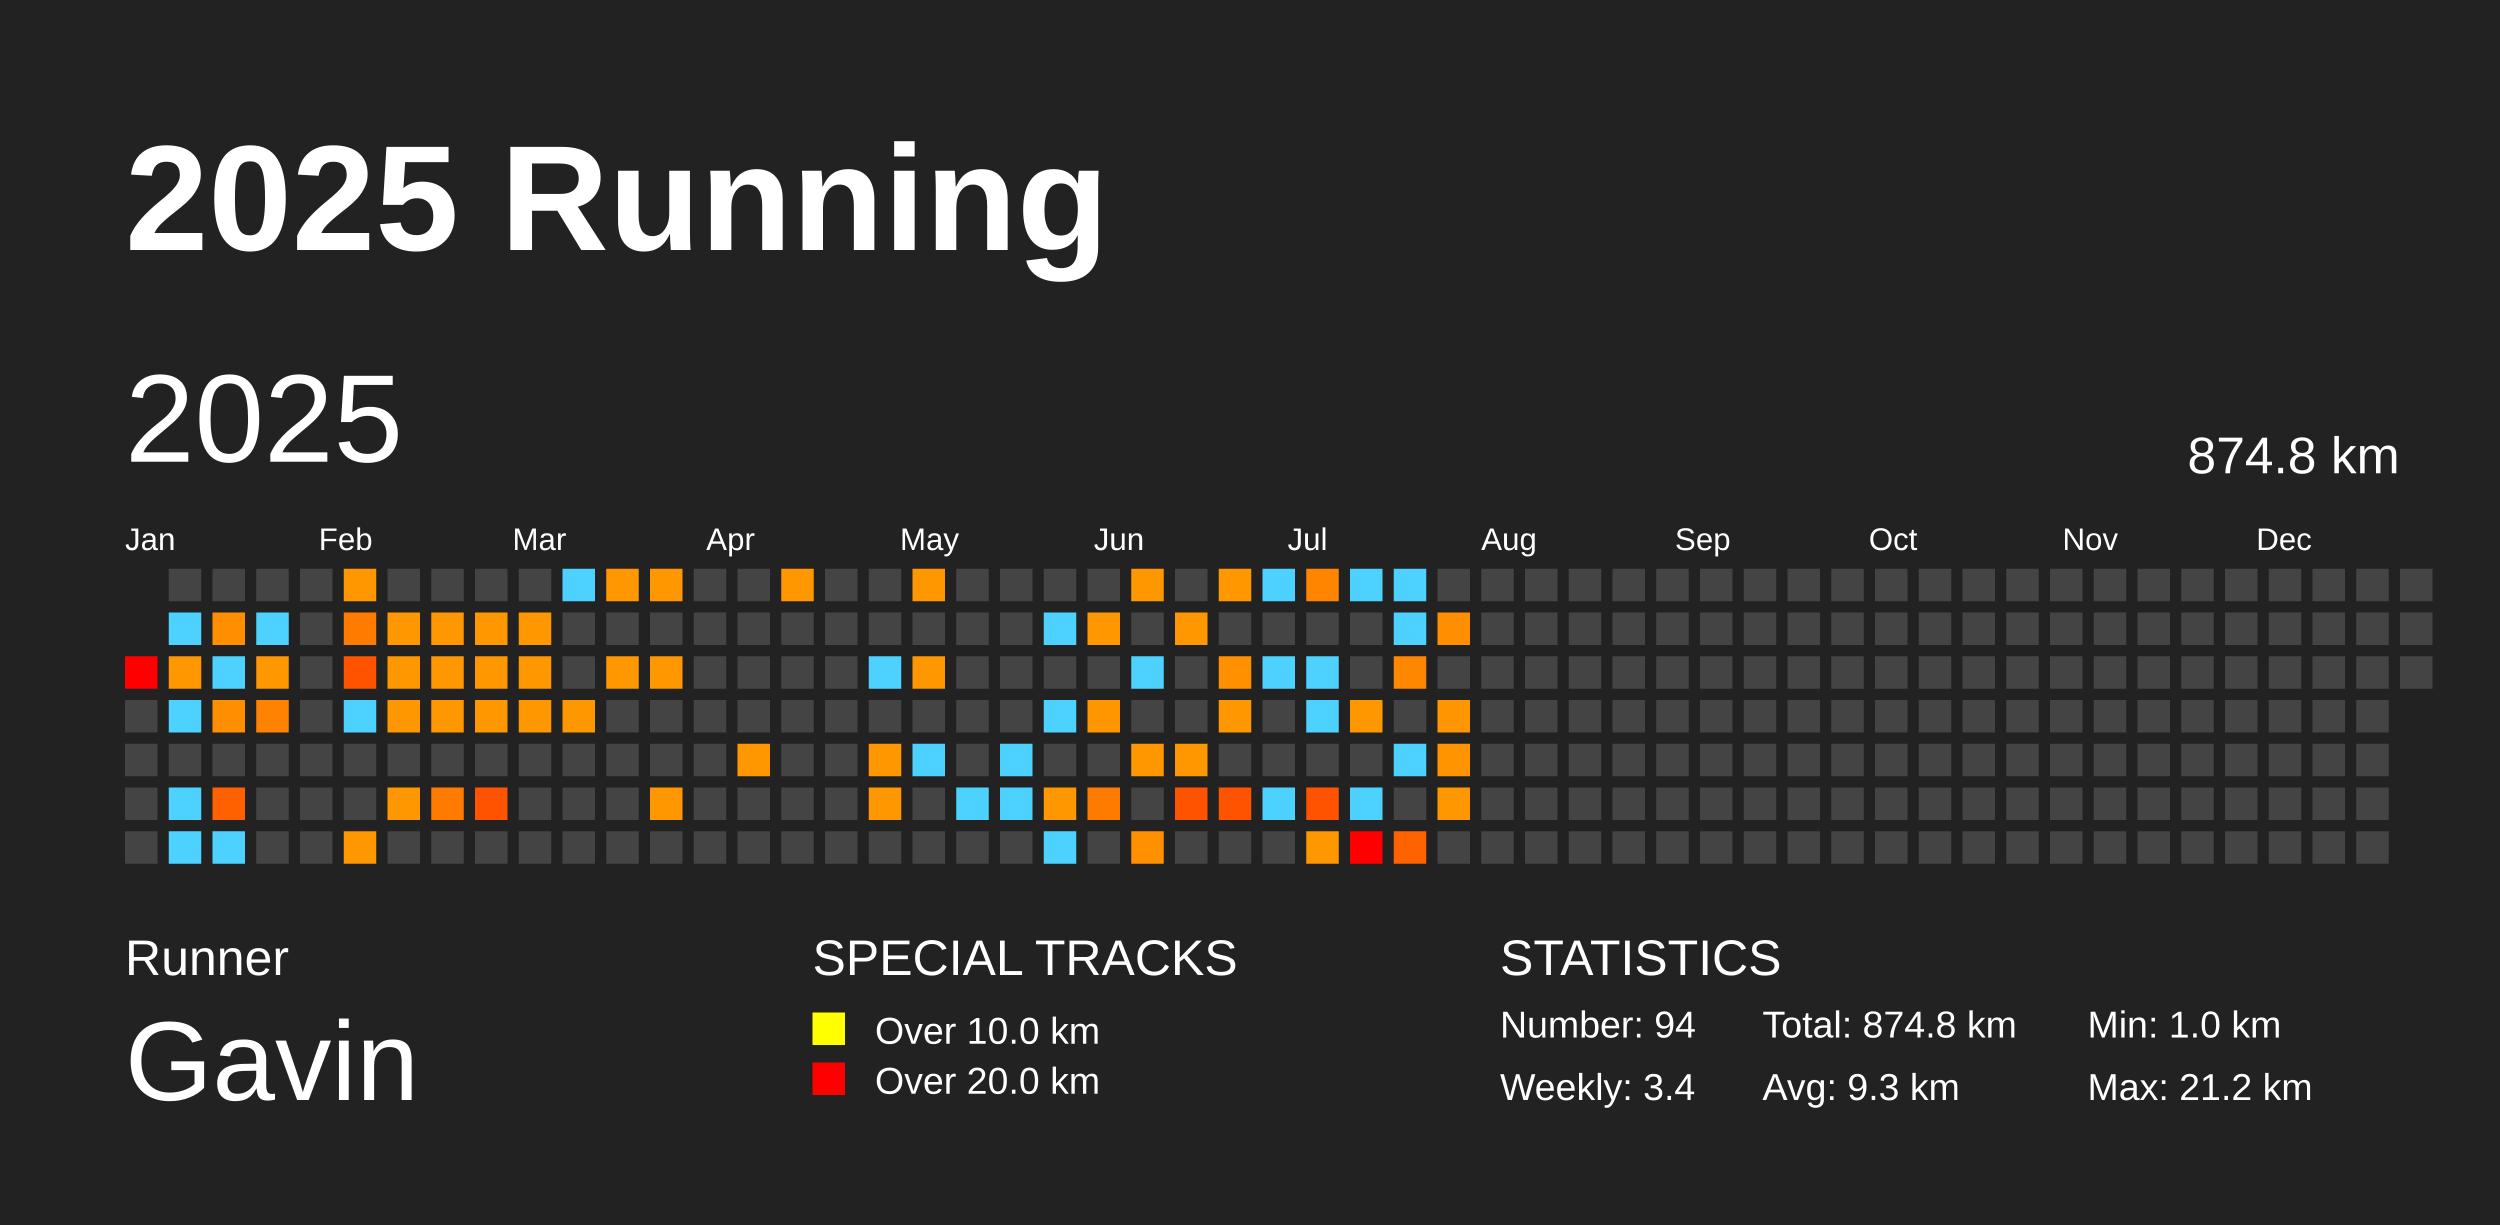
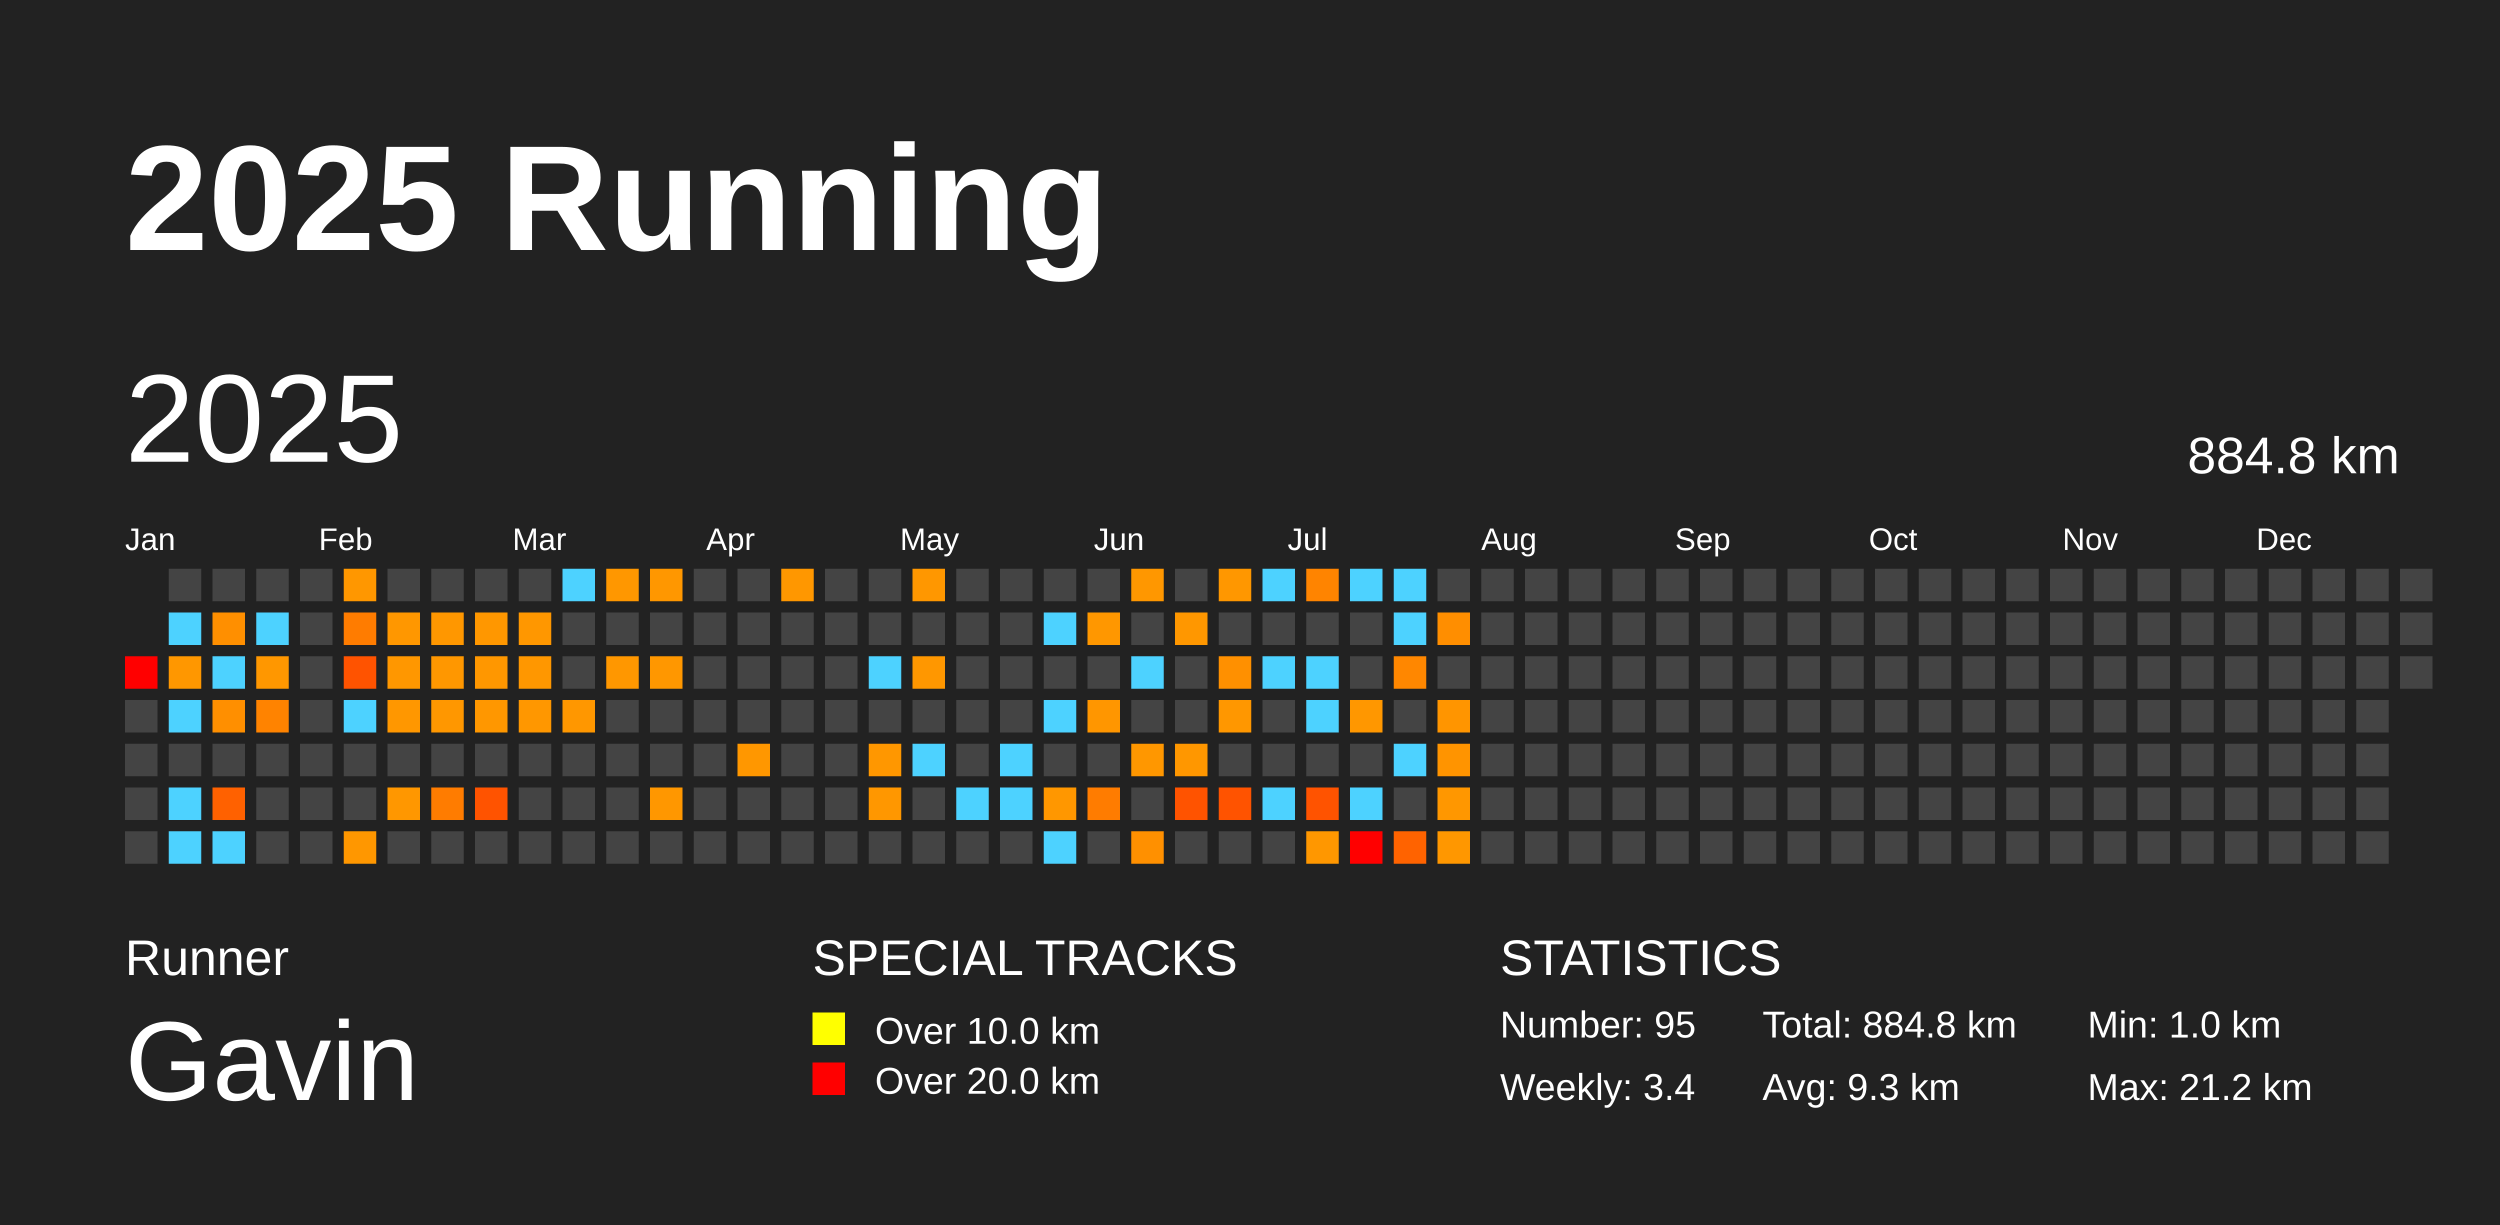
<svg xmlns="http://www.w3.org/2000/svg" baseProfile="full" height="98mm" version="1.1" viewBox="0,0,200,98" width="200mm">
  <defs />
  <rect fill="#222222" height="98" width="200" x="0" y="0" />
  <text fill="#FFFFFF" style="font-size:12px; font-family:Arial; font-weight:bold;" x="10" y="20">2025 Running</text>
  <text fill="#FFFFFF" style="font-size:4px; font-family:Arial" x="10" y="78">Runner</text>
  <text fill="#FFFFFF" style="font-size:9px; font-family:Arial" x="10" y="88">Gavin</text>
  <text fill="#FFFFFF" style="font-size:4px; font-family:Arial" x="65" y="78">SPECIAL TRACKS</text>
  <rect fill="yellow" height="2.6" width="2.6" x="65" y="81" />
  <text fill="#FFFFFF" style="font-size:3px; font-family:Arial" x="70" y="83.5">Over 10.0 km</text>
  <rect fill="red" height="2.6" width="2.6" x="65" y="85" />
  <text fill="#FFFFFF" style="font-size:3px; font-family:Arial" x="70" y="87.5">Over 20.0 km</text>
  <text fill="#FFFFFF" style="font-size:4px; font-family:Arial" x="120" y="78">STATISTICS</text>
-   <text fill="#FFFFFF" style="font-size:3px; font-family:Arial" x="120" y="83">Number: 94</text>
+   <text fill="#FFFFFF" style="font-size:3px; font-family:Arial" x="120" y="83">Number: 95</text>
  <text fill="#FFFFFF" style="font-size:3px; font-family:Arial" x="120" y="88">Weekly: 3.4</text>
-   <text fill="#FFFFFF" style="font-size:3px; font-family:Arial" x="141" y="83">Total: 874.8 km</text>
+   <text fill="#FFFFFF" style="font-size:3px; font-family:Arial" x="141" y="83">Total: 884.8 km</text>
  <text fill="#FFFFFF" style="font-size:3px; font-family:Arial" x="141" y="88">Avg: 9.3 km</text>
  <text fill="#FFFFFF" style="font-size:3px; font-family:Arial" x="167" y="83">Min: 1.0 km</text>
  <text fill="#FFFFFF" style="font-size:3px; font-family:Arial" x="167" y="88">Max: 21.2 km</text>
  <text dominant-baseline="hanging" fill="#FFFFFF" style="font-size:10.0px; font-family:Arial;" x="10" y="30">2025</text>
-   <text dominant-baseline="hanging" fill="#FFFFFF" style="font-size:4.125px; font-family:Arial;" x="175" y="35">874.8 km</text>
+   <text dominant-baseline="hanging" fill="#FFFFFF" style="font-size:4.125px; font-family:Arial;" x="175" y="35">884.8 km</text>
  <text fill="#FFFFFF" style="font-size:2.5px; font-family:Arial" x="10.0" y="44">Jan</text>
  <text fill="#FFFFFF" style="font-size:2.5px; font-family:Arial" x="25.5" y="44">Feb</text>
  <text fill="#FFFFFF" style="font-size:2.5px; font-family:Arial" x="41.0" y="44">Mar</text>
  <text fill="#FFFFFF" style="font-size:2.5px; font-family:Arial" x="56.5" y="44">Apr</text>
  <text fill="#FFFFFF" style="font-size:2.5px; font-family:Arial" x="72.0" y="44">May</text>
  <text fill="#FFFFFF" style="font-size:2.5px; font-family:Arial" x="87.5" y="44">Jun</text>
  <text fill="#FFFFFF" style="font-size:2.5px; font-family:Arial" x="103.0" y="44">Jul</text>
  <text fill="#FFFFFF" style="font-size:2.5px; font-family:Arial" x="118.5" y="44">Aug</text>
  <text fill="#FFFFFF" style="font-size:2.5px; font-family:Arial" x="134.0" y="44">Sep</text>
  <text fill="#FFFFFF" style="font-size:2.5px; font-family:Arial" x="149.5" y="44">Oct</text>
  <text fill="#FFFFFF" style="font-size:2.5px; font-family:Arial" x="165.0" y="44">Nov</text>
  <text fill="#FFFFFF" style="font-size:2.5px; font-family:Arial" x="180.5" y="44">Dec</text>
  <rect fill="red" height="2.6" width="2.6" x="10.0" y="52.5" />
  <rect fill="#444444" height="2.6" width="2.6" x="10.0" y="56.0" />
  <rect fill="#444444" height="2.6" width="2.6" x="10.0" y="59.5" />
  <rect fill="#444444" height="2.6" width="2.6" x="10.0" y="63.0" />
  <rect fill="#444444" height="2.6" width="2.6" x="10.0" y="66.5" />
  <rect fill="#444444" height="2.6" width="2.6" x="13.5" y="45.5" />
  <rect fill="#4dd2ff" height="2.6" width="2.6" x="13.5" y="49.0" />
  <rect fill="#ff9700" height="2.6" width="2.6" x="13.5" y="52.5" />
  <rect fill="#4dd2ff" height="2.6" width="2.6" x="13.5" y="56.0" />
  <rect fill="#444444" height="2.6" width="2.6" x="13.5" y="59.5" />
  <rect fill="#4dd2ff" height="2.6" width="2.6" x="13.5" y="63.0" />
  <rect fill="#4dd2ff" height="2.6" width="2.6" x="13.5" y="66.5" />
  <rect fill="#444444" height="2.6" width="2.6" x="17.0" y="45.5" />
  <rect fill="#ff8f00" height="2.6" width="2.6" x="17.0" y="49.0" />
  <rect fill="#4dd2ff" height="2.6" width="2.6" x="17.0" y="52.5" />
  <rect fill="#ff8f00" height="2.6" width="2.6" x="17.0" y="56.0" />
  <rect fill="#444444" height="2.6" width="2.6" x="17.0" y="59.5" />
  <rect fill="#ff6100" height="2.6" width="2.6" x="17.0" y="63.0" />
  <rect fill="#4dd2ff" height="2.6" width="2.6" x="17.0" y="66.5" />
  <rect fill="#444444" height="2.6" width="2.6" x="20.5" y="45.5" />
  <rect fill="#4dd2ff" height="2.6" width="2.6" x="20.5" y="49.0" />
  <rect fill="#ff9700" height="2.6" width="2.6" x="20.5" y="52.5" />
  <rect fill="#ff8300" height="2.6" width="2.6" x="20.5" y="56.0" />
  <rect fill="#444444" height="2.6" width="2.6" x="20.5" y="59.5" />
  <rect fill="#444444" height="2.6" width="2.6" x="20.5" y="63.0" />
  <rect fill="#444444" height="2.6" width="2.6" x="20.5" y="66.5" />
  <rect fill="#444444" height="2.6" width="2.6" x="24.0" y="45.5" />
  <rect fill="#444444" height="2.6" width="2.6" x="24.0" y="49.0" />
  <rect fill="#444444" height="2.6" width="2.6" x="24.0" y="52.5" />
  <rect fill="#444444" height="2.6" width="2.6" x="24.0" y="56.0" />
  <rect fill="#444444" height="2.6" width="2.6" x="24.0" y="59.5" />
  <rect fill="#444444" height="2.6" width="2.6" x="24.0" y="63.0" />
  <rect fill="#444444" height="2.6" width="2.6" x="24.0" y="66.5" />
  <rect fill="#ff9700" height="2.6" width="2.6" x="27.5" y="45.5" />
  <rect fill="#ff7c00" height="2.6" width="2.6" x="27.5" y="49.0" />
  <rect fill="#ff5300" height="2.6" width="2.6" x="27.5" y="52.5" />
  <rect fill="#4dd2ff" height="2.6" width="2.6" x="27.5" y="56.0" />
  <rect fill="#444444" height="2.6" width="2.6" x="27.5" y="59.5" />
  <rect fill="#444444" height="2.6" width="2.6" x="27.5" y="63.0" />
  <rect fill="#ff9700" height="2.6" width="2.6" x="27.5" y="66.5" />
  <rect fill="#444444" height="2.6" width="2.6" x="31.0" y="45.5" />
  <rect fill="#ff9700" height="2.6" width="2.6" x="31.0" y="49.0" />
  <rect fill="#ff9700" height="2.6" width="2.6" x="31.0" y="52.5" />
  <rect fill="#ff9700" height="2.6" width="2.6" x="31.0" y="56.0" />
  <rect fill="#444444" height="2.6" width="2.6" x="31.0" y="59.5" />
  <rect fill="#ff9700" height="2.6" width="2.6" x="31.0" y="63.0" />
  <rect fill="#444444" height="2.6" width="2.6" x="31.0" y="66.5" />
  <rect fill="#444444" height="2.6" width="2.6" x="34.5" y="45.5" />
  <rect fill="#ff9700" height="2.6" width="2.6" x="34.5" y="49.0" />
  <rect fill="#ff9700" height="2.6" width="2.6" x="34.5" y="52.5" />
  <rect fill="#ff9700" height="2.6" width="2.6" x="34.5" y="56.0" />
  <rect fill="#444444" height="2.6" width="2.6" x="34.5" y="59.5" />
  <rect fill="#ff7c00" height="2.6" width="2.6" x="34.5" y="63.0" />
  <rect fill="#444444" height="2.6" width="2.6" x="34.5" y="66.5" />
  <rect fill="#444444" height="2.6" width="2.6" x="38.0" y="45.5" />
  <rect fill="#ff9700" height="2.6" width="2.6" x="38.0" y="49.0" />
  <rect fill="#ff9700" height="2.6" width="2.6" x="38.0" y="52.5" />
  <rect fill="#ff9700" height="2.6" width="2.6" x="38.0" y="56.0" />
  <rect fill="#444444" height="2.6" width="2.6" x="38.0" y="59.5" />
  <rect fill="#ff5300" height="2.6" width="2.6" x="38.0" y="63.0" />
  <rect fill="#444444" height="2.6" width="2.6" x="38.0" y="66.5" />
  <rect fill="#444444" height="2.6" width="2.6" x="41.5" y="45.5" />
  <rect fill="#ff9700" height="2.6" width="2.6" x="41.5" y="49.0" />
  <rect fill="#ff9700" height="2.6" width="2.6" x="41.5" y="52.5" />
  <rect fill="#ff9700" height="2.6" width="2.6" x="41.5" y="56.0" />
  <rect fill="#444444" height="2.6" width="2.6" x="41.5" y="59.5" />
  <rect fill="#444444" height="2.6" width="2.6" x="41.5" y="63.0" />
  <rect fill="#444444" height="2.6" width="2.6" x="41.5" y="66.5" />
  <rect fill="#4dd2ff" height="2.6" width="2.6" x="45.0" y="45.5" />
  <rect fill="#444444" height="2.6" width="2.6" x="45.0" y="49.0" />
  <rect fill="#444444" height="2.6" width="2.6" x="45.0" y="52.5" />
  <rect fill="#ff9700" height="2.6" width="2.6" x="45.0" y="56.0" />
  <rect fill="#444444" height="2.6" width="2.6" x="45.0" y="59.5" />
  <rect fill="#444444" height="2.6" width="2.6" x="45.0" y="63.0" />
  <rect fill="#444444" height="2.6" width="2.6" x="45.0" y="66.5" />
  <rect fill="#ff9700" height="2.6" width="2.6" x="48.5" y="45.5" />
  <rect fill="#444444" height="2.6" width="2.6" x="48.5" y="49.0" />
  <rect fill="#ff9700" height="2.6" width="2.6" x="48.5" y="52.5" />
  <rect fill="#444444" height="2.6" width="2.6" x="48.5" y="56.0" />
  <rect fill="#444444" height="2.6" width="2.6" x="48.5" y="59.5" />
  <rect fill="#444444" height="2.6" width="2.6" x="48.5" y="63.0" />
  <rect fill="#444444" height="2.6" width="2.6" x="48.5" y="66.5" />
  <rect fill="#ff9700" height="2.6" width="2.6" x="52.0" y="45.5" />
  <rect fill="#444444" height="2.6" width="2.6" x="52.0" y="49.0" />
  <rect fill="#ff9700" height="2.6" width="2.6" x="52.0" y="52.5" />
  <rect fill="#444444" height="2.6" width="2.6" x="52.0" y="56.0" />
  <rect fill="#444444" height="2.6" width="2.6" x="52.0" y="59.5" />
  <rect fill="#ff9700" height="2.6" width="2.6" x="52.0" y="63.0" />
  <rect fill="#444444" height="2.6" width="2.6" x="52.0" y="66.5" />
  <rect fill="#444444" height="2.6" width="2.6" x="55.5" y="45.5" />
  <rect fill="#444444" height="2.6" width="2.6" x="55.5" y="49.0" />
  <rect fill="#444444" height="2.6" width="2.6" x="55.5" y="52.5" />
  <rect fill="#444444" height="2.6" width="2.6" x="55.5" y="56.0" />
  <rect fill="#444444" height="2.6" width="2.6" x="55.5" y="59.5" />
  <rect fill="#444444" height="2.6" width="2.6" x="55.5" y="63.0" />
  <rect fill="#444444" height="2.6" width="2.6" x="55.5" y="66.5" />
  <rect fill="#444444" height="2.6" width="2.6" x="59.0" y="45.5" />
  <rect fill="#444444" height="2.6" width="2.6" x="59.0" y="49.0" />
  <rect fill="#444444" height="2.6" width="2.6" x="59.0" y="52.5" />
  <rect fill="#444444" height="2.6" width="2.6" x="59.0" y="56.0" />
  <rect fill="#ff9700" height="2.6" width="2.6" x="59.0" y="59.5" />
  <rect fill="#444444" height="2.6" width="2.6" x="59.0" y="63.0" />
  <rect fill="#444444" height="2.6" width="2.6" x="59.0" y="66.5" />
  <rect fill="#ff9700" height="2.6" width="2.6" x="62.5" y="45.5" />
  <rect fill="#444444" height="2.6" width="2.6" x="62.5" y="49.0" />
  <rect fill="#444444" height="2.6" width="2.6" x="62.5" y="52.5" />
  <rect fill="#444444" height="2.6" width="2.6" x="62.5" y="56.0" />
  <rect fill="#444444" height="2.6" width="2.6" x="62.5" y="59.5" />
  <rect fill="#444444" height="2.6" width="2.6" x="62.5" y="63.0" />
  <rect fill="#444444" height="2.6" width="2.6" x="62.5" y="66.5" />
  <rect fill="#444444" height="2.6" width="2.6" x="66.0" y="45.5" />
  <rect fill="#444444" height="2.6" width="2.6" x="66.0" y="49.0" />
  <rect fill="#444444" height="2.6" width="2.6" x="66.0" y="52.5" />
  <rect fill="#444444" height="2.6" width="2.6" x="66.0" y="56.0" />
  <rect fill="#444444" height="2.6" width="2.6" x="66.0" y="59.5" />
  <rect fill="#444444" height="2.6" width="2.6" x="66.0" y="63.0" />
  <rect fill="#444444" height="2.6" width="2.6" x="66.0" y="66.5" />
  <rect fill="#444444" height="2.6" width="2.6" x="69.5" y="45.5" />
  <rect fill="#444444" height="2.6" width="2.6" x="69.5" y="49.0" />
  <rect fill="#4dd2ff" height="2.6" width="2.6" x="69.5" y="52.5" />
  <rect fill="#444444" height="2.6" width="2.6" x="69.5" y="56.0" />
  <rect fill="#ff9700" height="2.6" width="2.6" x="69.5" y="59.5" />
  <rect fill="#ff9700" height="2.6" width="2.6" x="69.5" y="63.0" />
  <rect fill="#444444" height="2.6" width="2.6" x="69.5" y="66.5" />
  <rect fill="#ff9700" height="2.6" width="2.6" x="73.0" y="45.5" />
  <rect fill="#444444" height="2.6" width="2.6" x="73.0" y="49.0" />
  <rect fill="#ff9700" height="2.6" width="2.6" x="73.0" y="52.5" />
  <rect fill="#444444" height="2.6" width="2.6" x="73.0" y="56.0" />
  <rect fill="#4dd2ff" height="2.6" width="2.6" x="73.0" y="59.5" />
  <rect fill="#444444" height="2.6" width="2.6" x="73.0" y="63.0" />
  <rect fill="#444444" height="2.6" width="2.6" x="73.0" y="66.5" />
  <rect fill="#444444" height="2.6" width="2.6" x="76.5" y="45.5" />
  <rect fill="#444444" height="2.6" width="2.6" x="76.5" y="49.0" />
  <rect fill="#444444" height="2.6" width="2.6" x="76.5" y="52.5" />
  <rect fill="#444444" height="2.6" width="2.6" x="76.5" y="56.0" />
  <rect fill="#444444" height="2.6" width="2.6" x="76.5" y="59.5" />
  <rect fill="#4dd2ff" height="2.6" width="2.6" x="76.5" y="63.0" />
  <rect fill="#444444" height="2.6" width="2.6" x="76.5" y="66.5" />
  <rect fill="#444444" height="2.6" width="2.6" x="80.0" y="45.5" />
  <rect fill="#444444" height="2.6" width="2.6" x="80.0" y="49.0" />
  <rect fill="#444444" height="2.6" width="2.6" x="80.0" y="52.5" />
  <rect fill="#444444" height="2.6" width="2.6" x="80.0" y="56.0" />
  <rect fill="#4dd2ff" height="2.6" width="2.6" x="80.0" y="59.5" />
  <rect fill="#4dd2ff" height="2.6" width="2.6" x="80.0" y="63.0" />
  <rect fill="#444444" height="2.6" width="2.6" x="80.0" y="66.5" />
  <rect fill="#444444" height="2.6" width="2.6" x="83.5" y="45.5" />
  <rect fill="#4dd2ff" height="2.6" width="2.6" x="83.5" y="49.0" />
  <rect fill="#444444" height="2.6" width="2.6" x="83.5" y="52.5" />
  <rect fill="#4dd2ff" height="2.6" width="2.6" x="83.5" y="56.0" />
  <rect fill="#444444" height="2.6" width="2.6" x="83.5" y="59.5" />
  <rect fill="#ff9700" height="2.6" width="2.6" x="83.5" y="63.0" />
  <rect fill="#4dd2ff" height="2.6" width="2.6" x="83.5" y="66.5" />
  <rect fill="#444444" height="2.6" width="2.6" x="87.0" y="45.5" />
  <rect fill="#ff9700" height="2.6" width="2.6" x="87.0" y="49.0" />
  <rect fill="#444444" height="2.6" width="2.6" x="87.0" y="52.5" />
  <rect fill="#ff9600" height="2.6" width="2.6" x="87.0" y="56.0" />
  <rect fill="#444444" height="2.6" width="2.6" x="87.0" y="59.5" />
  <rect fill="#ff7c00" height="2.6" width="2.6" x="87.0" y="63.0" />
  <rect fill="#444444" height="2.6" width="2.6" x="87.0" y="66.5" />
  <rect fill="#ff9700" height="2.6" width="2.6" x="90.5" y="45.5" />
  <rect fill="#444444" height="2.6" width="2.6" x="90.5" y="49.0" />
  <rect fill="#4dd2ff" height="2.6" width="2.6" x="90.5" y="52.5" />
  <rect fill="#444444" height="2.6" width="2.6" x="90.5" y="56.0" />
  <rect fill="#ff9700" height="2.6" width="2.6" x="90.5" y="59.5" />
  <rect fill="#444444" height="2.6" width="2.6" x="90.5" y="63.0" />
  <rect fill="#ff9000" height="2.6" width="2.6" x="90.5" y="66.5" />
  <rect fill="#444444" height="2.6" width="2.6" x="94.0" y="45.5" />
  <rect fill="#ff9700" height="2.6" width="2.6" x="94.0" y="49.0" />
  <rect fill="#444444" height="2.6" width="2.6" x="94.0" y="52.5" />
  <rect fill="#444444" height="2.6" width="2.6" x="94.0" y="56.0" />
  <rect fill="#ff9700" height="2.6" width="2.6" x="94.0" y="59.5" />
  <rect fill="#ff5300" height="2.6" width="2.6" x="94.0" y="63.0" />
  <rect fill="#444444" height="2.6" width="2.6" x="94.0" y="66.5" />
  <rect fill="#ff9700" height="2.6" width="2.6" x="97.5" y="45.5" />
  <rect fill="#444444" height="2.6" width="2.6" x="97.5" y="49.0" />
  <rect fill="#ff9000" height="2.6" width="2.6" x="97.5" y="52.5" />
  <rect fill="#ff9700" height="2.6" width="2.6" x="97.5" y="56.0" />
  <rect fill="#444444" height="2.6" width="2.6" x="97.5" y="59.5" />
  <rect fill="#ff5300" height="2.6" width="2.6" x="97.5" y="63.0" />
  <rect fill="#444444" height="2.6" width="2.6" x="97.5" y="66.5" />
  <rect fill="#4dd2ff" height="2.6" width="2.6" x="101.0" y="45.5" />
  <rect fill="#444444" height="2.6" width="2.6" x="101.0" y="49.0" />
  <rect fill="#4dd2ff" height="2.6" width="2.6" x="101.0" y="52.5" />
  <rect fill="#444444" height="2.6" width="2.6" x="101.0" y="56.0" />
  <rect fill="#444444" height="2.6" width="2.6" x="101.0" y="59.5" />
  <rect fill="#4dd2ff" height="2.6" width="2.6" x="101.0" y="63.0" />
  <rect fill="#444444" height="2.6" width="2.6" x="101.0" y="66.5" />
  <rect fill="#ff8400" height="2.6" width="2.6" x="104.5" y="45.5" />
  <rect fill="#444444" height="2.6" width="2.6" x="104.5" y="49.0" />
  <rect fill="#4dd2ff" height="2.6" width="2.6" x="104.5" y="52.5" />
  <rect fill="#4dd2ff" height="2.6" width="2.6" x="104.5" y="56.0" />
  <rect fill="#444444" height="2.6" width="2.6" x="104.5" y="59.5" />
  <rect fill="#ff5300" height="2.6" width="2.6" x="104.5" y="63.0" />
  <rect fill="#ff9700" height="2.6" width="2.6" x="104.5" y="66.5" />
  <rect fill="#4dd2ff" height="2.6" width="2.6" x="108.0" y="45.5" />
  <rect fill="#444444" height="2.6" width="2.6" x="108.0" y="49.0" />
  <rect fill="#444444" height="2.6" width="2.6" x="108.0" y="52.5" />
  <rect fill="#ff9700" height="2.6" width="2.6" x="108.0" y="56.0" />
  <rect fill="#444444" height="2.6" width="2.6" x="108.0" y="59.5" />
  <rect fill="#4dd2ff" height="2.6" width="2.6" x="108.0" y="63.0" />
  <rect fill="red" height="2.6" width="2.6" x="108.0" y="66.5" />
  <rect fill="#4dd2ff" height="2.6" width="2.6" x="111.5" y="45.5" />
  <rect fill="#4dd2ff" height="2.6" width="2.6" x="111.5" y="49.0" />
  <rect fill="#ff8700" height="2.6" width="2.6" x="111.5" y="52.5" />
  <rect fill="#444444" height="2.6" width="2.6" x="111.5" y="56.0" />
  <rect fill="#4dd2ff" height="2.6" width="2.6" x="111.5" y="59.5" />
  <rect fill="#444444" height="2.6" width="2.6" x="111.5" y="63.0" />
  <rect fill="#ff6300" height="2.6" width="2.6" x="111.5" y="66.5" />
  <rect fill="#444444" height="2.6" width="2.6" x="115.0" y="45.5" />
  <rect fill="#ff8e00" height="2.6" width="2.6" x="115.0" y="49.0" />
  <rect fill="#444444" height="2.6" width="2.6" x="115.0" y="52.5" />
  <rect fill="#ff9500" height="2.6" width="2.6" x="115.0" y="56.0" />
  <rect fill="#ff9400" height="2.6" width="2.6" x="115.0" y="59.5" />
  <rect fill="#ff9700" height="2.6" width="2.6" x="115.0" y="63.0" />
-   <rect fill="#444444" height="2.6" width="2.6" x="115.0" y="66.5" />
+   <rect fill="#ff9700" height="2.6" width="2.6" x="115.0" y="66.5" />
  <rect fill="#444444" height="2.6" width="2.6" x="118.5" y="45.5" />
  <rect fill="#444444" height="2.6" width="2.6" x="118.5" y="49.0" />
  <rect fill="#444444" height="2.6" width="2.6" x="118.5" y="52.5" />
  <rect fill="#444444" height="2.6" width="2.6" x="118.5" y="56.0" />
  <rect fill="#444444" height="2.6" width="2.6" x="118.5" y="59.5" />
  <rect fill="#444444" height="2.6" width="2.6" x="118.5" y="63.0" />
  <rect fill="#444444" height="2.6" width="2.6" x="118.5" y="66.5" />
  <rect fill="#444444" height="2.6" width="2.6" x="122.0" y="45.5" />
  <rect fill="#444444" height="2.6" width="2.6" x="122.0" y="49.0" />
  <rect fill="#444444" height="2.6" width="2.6" x="122.0" y="52.5" />
  <rect fill="#444444" height="2.6" width="2.6" x="122.0" y="56.0" />
  <rect fill="#444444" height="2.6" width="2.6" x="122.0" y="59.5" />
  <rect fill="#444444" height="2.6" width="2.6" x="122.0" y="63.0" />
  <rect fill="#444444" height="2.6" width="2.6" x="122.0" y="66.5" />
  <rect fill="#444444" height="2.6" width="2.6" x="125.5" y="45.5" />
  <rect fill="#444444" height="2.6" width="2.6" x="125.5" y="49.0" />
  <rect fill="#444444" height="2.6" width="2.6" x="125.5" y="52.5" />
  <rect fill="#444444" height="2.6" width="2.6" x="125.5" y="56.0" />
  <rect fill="#444444" height="2.6" width="2.6" x="125.5" y="59.5" />
  <rect fill="#444444" height="2.6" width="2.6" x="125.5" y="63.0" />
  <rect fill="#444444" height="2.6" width="2.6" x="125.5" y="66.5" />
  <rect fill="#444444" height="2.6" width="2.6" x="129.0" y="45.5" />
  <rect fill="#444444" height="2.6" width="2.6" x="129.0" y="49.0" />
  <rect fill="#444444" height="2.6" width="2.6" x="129.0" y="52.5" />
  <rect fill="#444444" height="2.6" width="2.6" x="129.0" y="56.0" />
  <rect fill="#444444" height="2.6" width="2.6" x="129.0" y="59.5" />
  <rect fill="#444444" height="2.6" width="2.6" x="129.0" y="63.0" />
  <rect fill="#444444" height="2.6" width="2.6" x="129.0" y="66.5" />
  <rect fill="#444444" height="2.6" width="2.6" x="132.5" y="45.5" />
  <rect fill="#444444" height="2.6" width="2.6" x="132.5" y="49.0" />
  <rect fill="#444444" height="2.6" width="2.6" x="132.5" y="52.5" />
  <rect fill="#444444" height="2.6" width="2.6" x="132.5" y="56.0" />
  <rect fill="#444444" height="2.6" width="2.6" x="132.5" y="59.5" />
  <rect fill="#444444" height="2.6" width="2.6" x="132.5" y="63.0" />
  <rect fill="#444444" height="2.6" width="2.6" x="132.5" y="66.5" />
  <rect fill="#444444" height="2.6" width="2.6" x="136.0" y="45.5" />
  <rect fill="#444444" height="2.6" width="2.6" x="136.0" y="49.0" />
  <rect fill="#444444" height="2.6" width="2.6" x="136.0" y="52.5" />
  <rect fill="#444444" height="2.6" width="2.6" x="136.0" y="56.0" />
  <rect fill="#444444" height="2.6" width="2.6" x="136.0" y="59.5" />
  <rect fill="#444444" height="2.6" width="2.6" x="136.0" y="63.0" />
  <rect fill="#444444" height="2.6" width="2.6" x="136.0" y="66.5" />
  <rect fill="#444444" height="2.6" width="2.6" x="139.5" y="45.5" />
  <rect fill="#444444" height="2.6" width="2.6" x="139.5" y="49.0" />
  <rect fill="#444444" height="2.6" width="2.6" x="139.5" y="52.5" />
  <rect fill="#444444" height="2.6" width="2.6" x="139.5" y="56.0" />
  <rect fill="#444444" height="2.6" width="2.6" x="139.5" y="59.5" />
  <rect fill="#444444" height="2.6" width="2.6" x="139.5" y="63.0" />
  <rect fill="#444444" height="2.6" width="2.6" x="139.5" y="66.5" />
  <rect fill="#444444" height="2.6" width="2.6" x="143.0" y="45.5" />
  <rect fill="#444444" height="2.6" width="2.6" x="143.0" y="49.0" />
  <rect fill="#444444" height="2.6" width="2.6" x="143.0" y="52.5" />
  <rect fill="#444444" height="2.6" width="2.6" x="143.0" y="56.0" />
  <rect fill="#444444" height="2.6" width="2.6" x="143.0" y="59.5" />
  <rect fill="#444444" height="2.6" width="2.6" x="143.0" y="63.0" />
  <rect fill="#444444" height="2.6" width="2.6" x="143.0" y="66.5" />
  <rect fill="#444444" height="2.6" width="2.6" x="146.5" y="45.5" />
  <rect fill="#444444" height="2.6" width="2.6" x="146.5" y="49.0" />
  <rect fill="#444444" height="2.6" width="2.6" x="146.5" y="52.5" />
  <rect fill="#444444" height="2.6" width="2.6" x="146.5" y="56.0" />
  <rect fill="#444444" height="2.6" width="2.6" x="146.5" y="59.5" />
  <rect fill="#444444" height="2.6" width="2.6" x="146.5" y="63.0" />
  <rect fill="#444444" height="2.6" width="2.6" x="146.5" y="66.5" />
  <rect fill="#444444" height="2.6" width="2.6" x="150.0" y="45.5" />
  <rect fill="#444444" height="2.6" width="2.6" x="150.0" y="49.0" />
  <rect fill="#444444" height="2.6" width="2.6" x="150.0" y="52.5" />
  <rect fill="#444444" height="2.6" width="2.6" x="150.0" y="56.0" />
  <rect fill="#444444" height="2.6" width="2.6" x="150.0" y="59.5" />
  <rect fill="#444444" height="2.6" width="2.6" x="150.0" y="63.0" />
  <rect fill="#444444" height="2.6" width="2.6" x="150.0" y="66.5" />
  <rect fill="#444444" height="2.6" width="2.6" x="153.5" y="45.5" />
  <rect fill="#444444" height="2.6" width="2.6" x="153.5" y="49.0" />
  <rect fill="#444444" height="2.6" width="2.6" x="153.5" y="52.5" />
  <rect fill="#444444" height="2.6" width="2.6" x="153.5" y="56.0" />
  <rect fill="#444444" height="2.6" width="2.6" x="153.5" y="59.5" />
  <rect fill="#444444" height="2.6" width="2.6" x="153.5" y="63.0" />
  <rect fill="#444444" height="2.6" width="2.6" x="153.5" y="66.5" />
  <rect fill="#444444" height="2.6" width="2.6" x="157.0" y="45.5" />
  <rect fill="#444444" height="2.6" width="2.6" x="157.0" y="49.0" />
  <rect fill="#444444" height="2.6" width="2.6" x="157.0" y="52.5" />
  <rect fill="#444444" height="2.6" width="2.6" x="157.0" y="56.0" />
  <rect fill="#444444" height="2.6" width="2.6" x="157.0" y="59.5" />
  <rect fill="#444444" height="2.6" width="2.6" x="157.0" y="63.0" />
  <rect fill="#444444" height="2.6" width="2.6" x="157.0" y="66.5" />
  <rect fill="#444444" height="2.6" width="2.6" x="160.5" y="45.5" />
  <rect fill="#444444" height="2.6" width="2.6" x="160.5" y="49.0" />
  <rect fill="#444444" height="2.6" width="2.6" x="160.5" y="52.5" />
  <rect fill="#444444" height="2.6" width="2.6" x="160.5" y="56.0" />
  <rect fill="#444444" height="2.6" width="2.6" x="160.5" y="59.5" />
  <rect fill="#444444" height="2.6" width="2.6" x="160.5" y="63.0" />
  <rect fill="#444444" height="2.6" width="2.6" x="160.5" y="66.5" />
  <rect fill="#444444" height="2.6" width="2.6" x="164.0" y="45.5" />
  <rect fill="#444444" height="2.6" width="2.6" x="164.0" y="49.0" />
  <rect fill="#444444" height="2.6" width="2.6" x="164.0" y="52.5" />
  <rect fill="#444444" height="2.6" width="2.6" x="164.0" y="56.0" />
  <rect fill="#444444" height="2.6" width="2.6" x="164.0" y="59.5" />
  <rect fill="#444444" height="2.6" width="2.6" x="164.0" y="63.0" />
  <rect fill="#444444" height="2.6" width="2.6" x="164.0" y="66.5" />
  <rect fill="#444444" height="2.6" width="2.6" x="167.5" y="45.5" />
  <rect fill="#444444" height="2.6" width="2.6" x="167.5" y="49.0" />
  <rect fill="#444444" height="2.6" width="2.6" x="167.5" y="52.5" />
  <rect fill="#444444" height="2.6" width="2.6" x="167.5" y="56.0" />
  <rect fill="#444444" height="2.6" width="2.6" x="167.5" y="59.5" />
  <rect fill="#444444" height="2.6" width="2.6" x="167.5" y="63.0" />
  <rect fill="#444444" height="2.6" width="2.6" x="167.5" y="66.5" />
  <rect fill="#444444" height="2.6" width="2.6" x="171.0" y="45.5" />
  <rect fill="#444444" height="2.6" width="2.6" x="171.0" y="49.0" />
  <rect fill="#444444" height="2.6" width="2.6" x="171.0" y="52.5" />
  <rect fill="#444444" height="2.6" width="2.6" x="171.0" y="56.0" />
  <rect fill="#444444" height="2.6" width="2.6" x="171.0" y="59.5" />
  <rect fill="#444444" height="2.6" width="2.6" x="171.0" y="63.0" />
  <rect fill="#444444" height="2.6" width="2.6" x="171.0" y="66.5" />
  <rect fill="#444444" height="2.6" width="2.6" x="174.5" y="45.5" />
  <rect fill="#444444" height="2.6" width="2.6" x="174.5" y="49.0" />
  <rect fill="#444444" height="2.6" width="2.6" x="174.5" y="52.5" />
  <rect fill="#444444" height="2.6" width="2.6" x="174.5" y="56.0" />
  <rect fill="#444444" height="2.6" width="2.6" x="174.5" y="59.5" />
  <rect fill="#444444" height="2.6" width="2.6" x="174.5" y="63.0" />
  <rect fill="#444444" height="2.6" width="2.6" x="174.5" y="66.5" />
  <rect fill="#444444" height="2.6" width="2.6" x="178.0" y="45.5" />
  <rect fill="#444444" height="2.6" width="2.6" x="178.0" y="49.0" />
  <rect fill="#444444" height="2.6" width="2.6" x="178.0" y="52.5" />
  <rect fill="#444444" height="2.6" width="2.6" x="178.0" y="56.0" />
  <rect fill="#444444" height="2.6" width="2.6" x="178.0" y="59.5" />
  <rect fill="#444444" height="2.6" width="2.6" x="178.0" y="63.0" />
  <rect fill="#444444" height="2.6" width="2.6" x="178.0" y="66.5" />
  <rect fill="#444444" height="2.6" width="2.6" x="181.5" y="45.5" />
  <rect fill="#444444" height="2.6" width="2.6" x="181.5" y="49.0" />
  <rect fill="#444444" height="2.6" width="2.6" x="181.5" y="52.5" />
  <rect fill="#444444" height="2.6" width="2.6" x="181.5" y="56.0" />
  <rect fill="#444444" height="2.6" width="2.6" x="181.5" y="59.5" />
  <rect fill="#444444" height="2.6" width="2.6" x="181.5" y="63.0" />
  <rect fill="#444444" height="2.6" width="2.6" x="181.5" y="66.5" />
  <rect fill="#444444" height="2.6" width="2.6" x="185.0" y="45.5" />
  <rect fill="#444444" height="2.6" width="2.6" x="185.0" y="49.0" />
  <rect fill="#444444" height="2.6" width="2.6" x="185.0" y="52.5" />
  <rect fill="#444444" height="2.6" width="2.6" x="185.0" y="56.0" />
  <rect fill="#444444" height="2.6" width="2.6" x="185.0" y="59.5" />
  <rect fill="#444444" height="2.6" width="2.6" x="185.0" y="63.0" />
  <rect fill="#444444" height="2.6" width="2.6" x="185.0" y="66.5" />
  <rect fill="#444444" height="2.6" width="2.6" x="188.5" y="45.5" />
  <rect fill="#444444" height="2.6" width="2.6" x="188.5" y="49.0" />
  <rect fill="#444444" height="2.6" width="2.6" x="188.5" y="52.5" />
  <rect fill="#444444" height="2.6" width="2.6" x="188.5" y="56.0" />
  <rect fill="#444444" height="2.6" width="2.6" x="188.5" y="59.5" />
  <rect fill="#444444" height="2.6" width="2.6" x="188.5" y="63.0" />
  <rect fill="#444444" height="2.6" width="2.6" x="188.5" y="66.5" />
  <rect fill="#444444" height="2.6" width="2.6" x="192.0" y="45.5" />
  <rect fill="#444444" height="2.6" width="2.6" x="192.0" y="49.0" />
  <rect fill="#444444" height="2.6" width="2.6" x="192.0" y="52.5" />
</svg>
